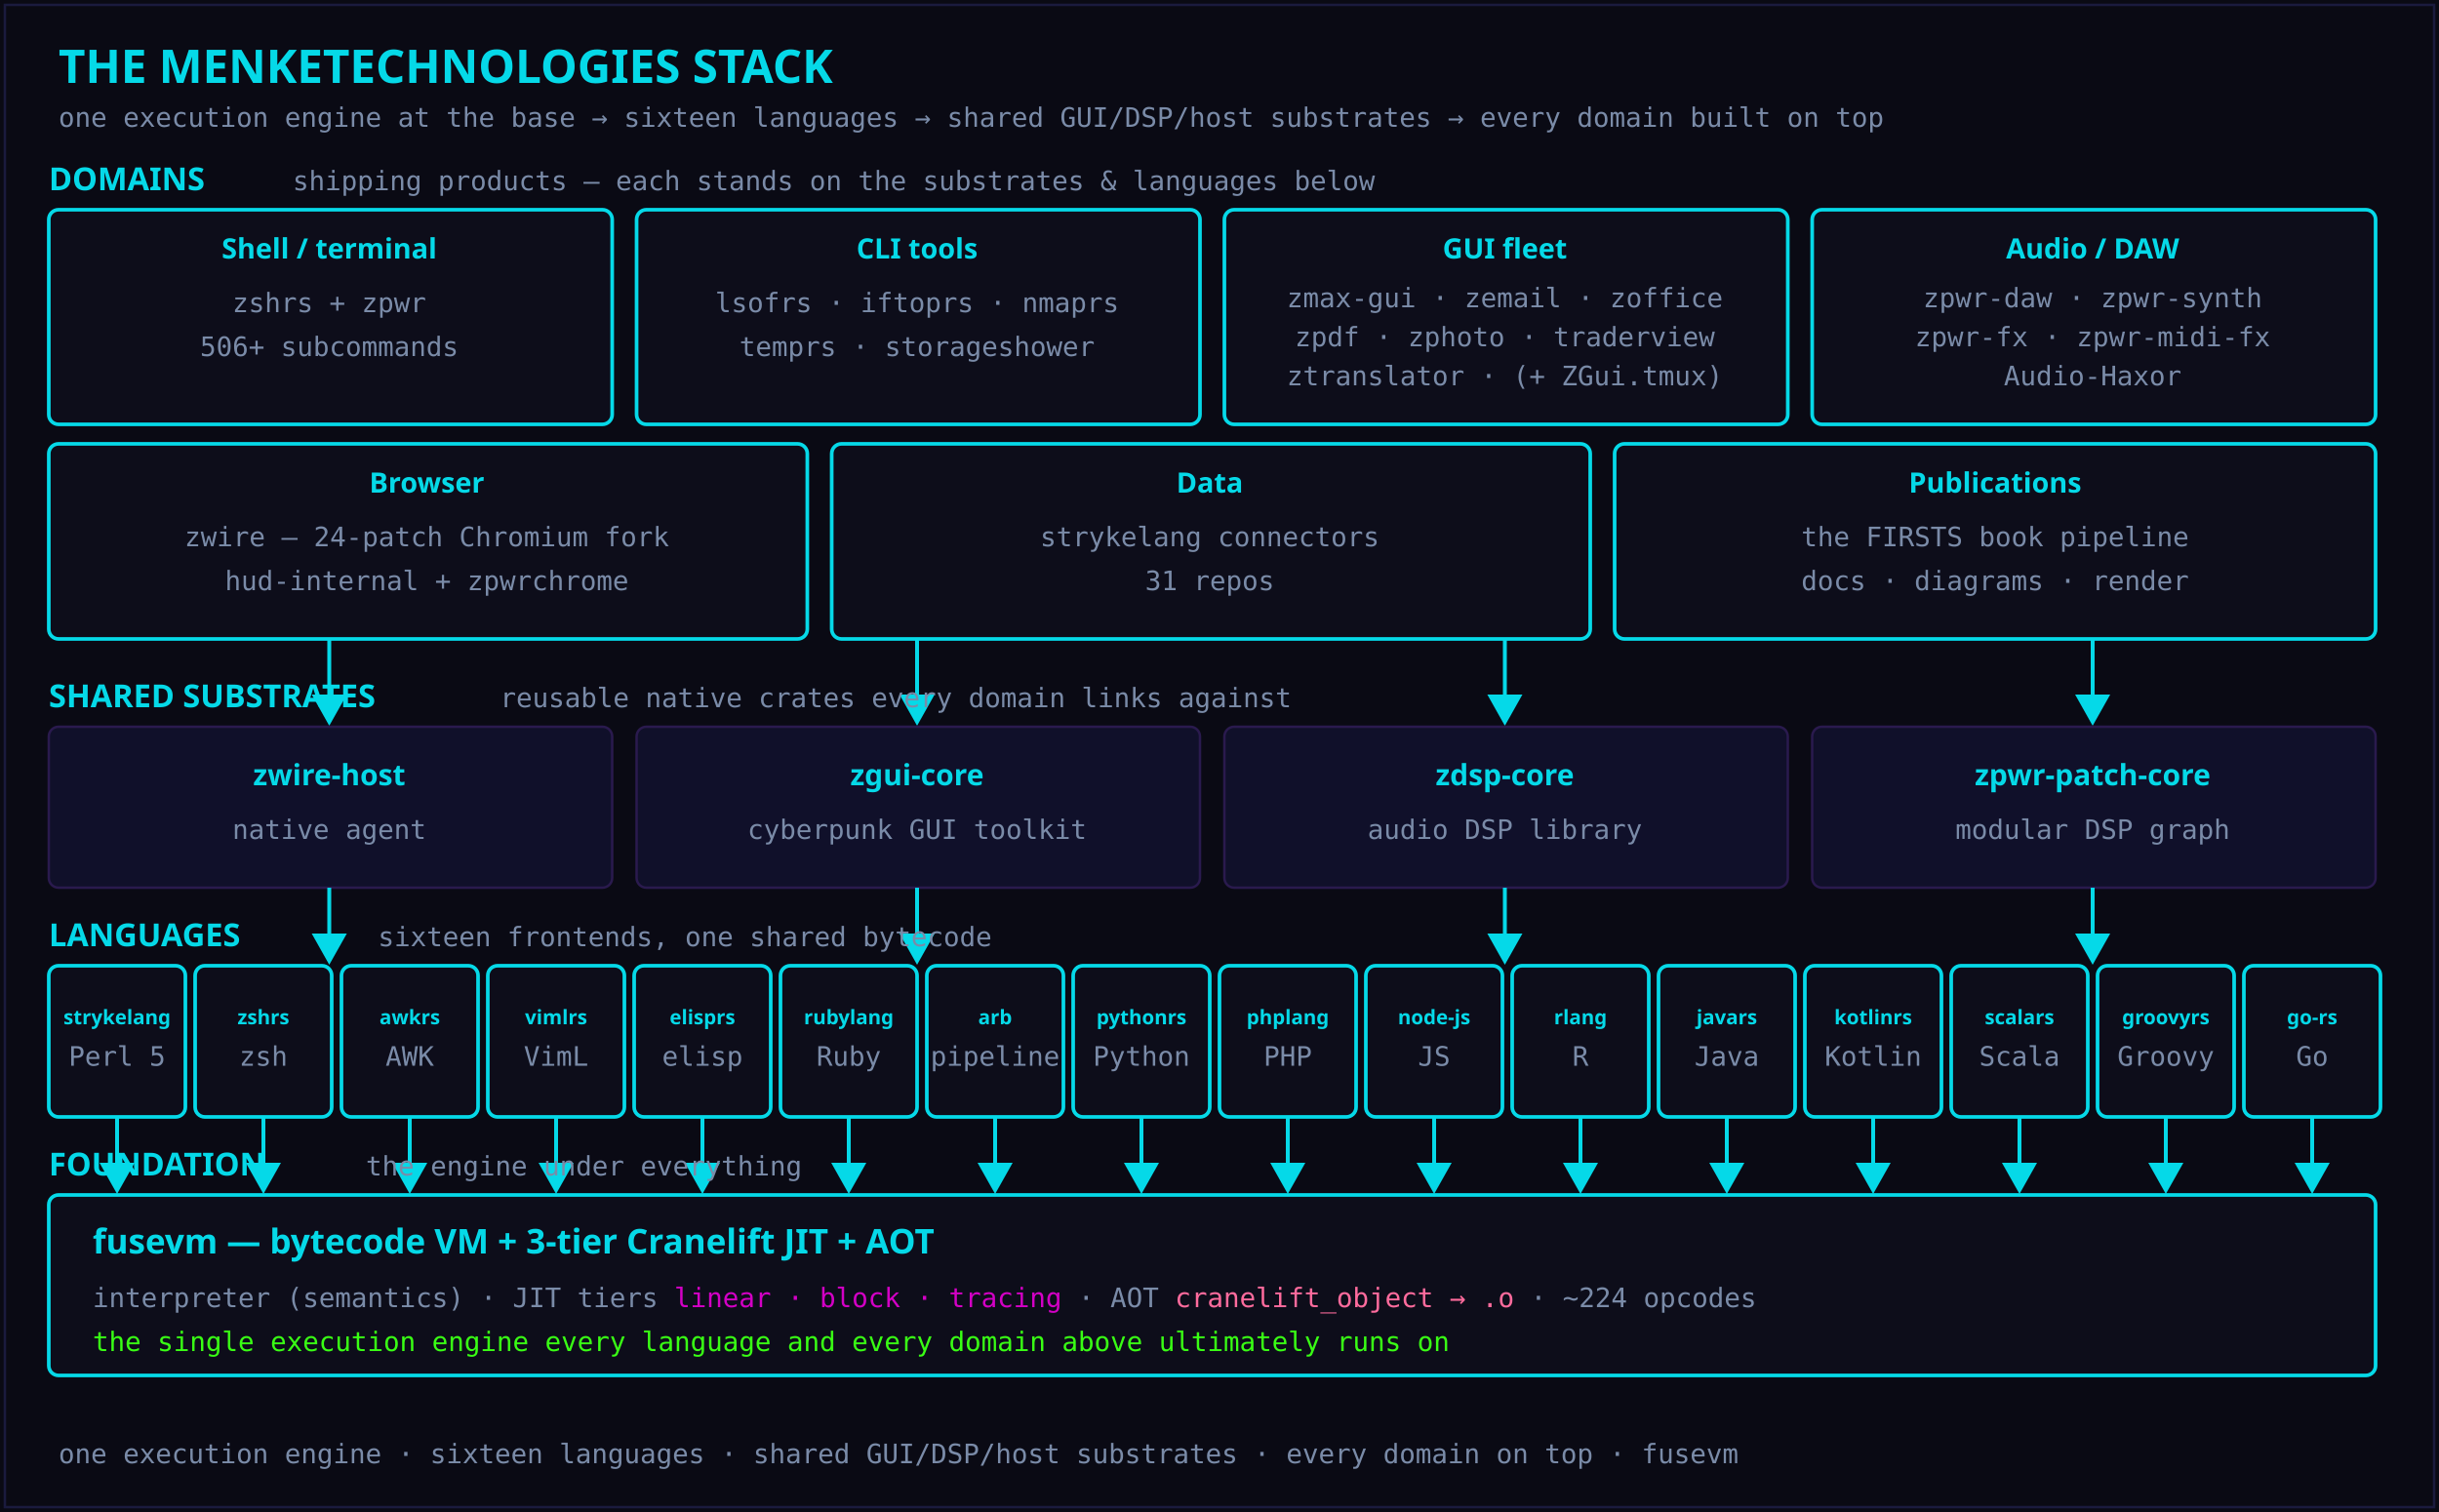
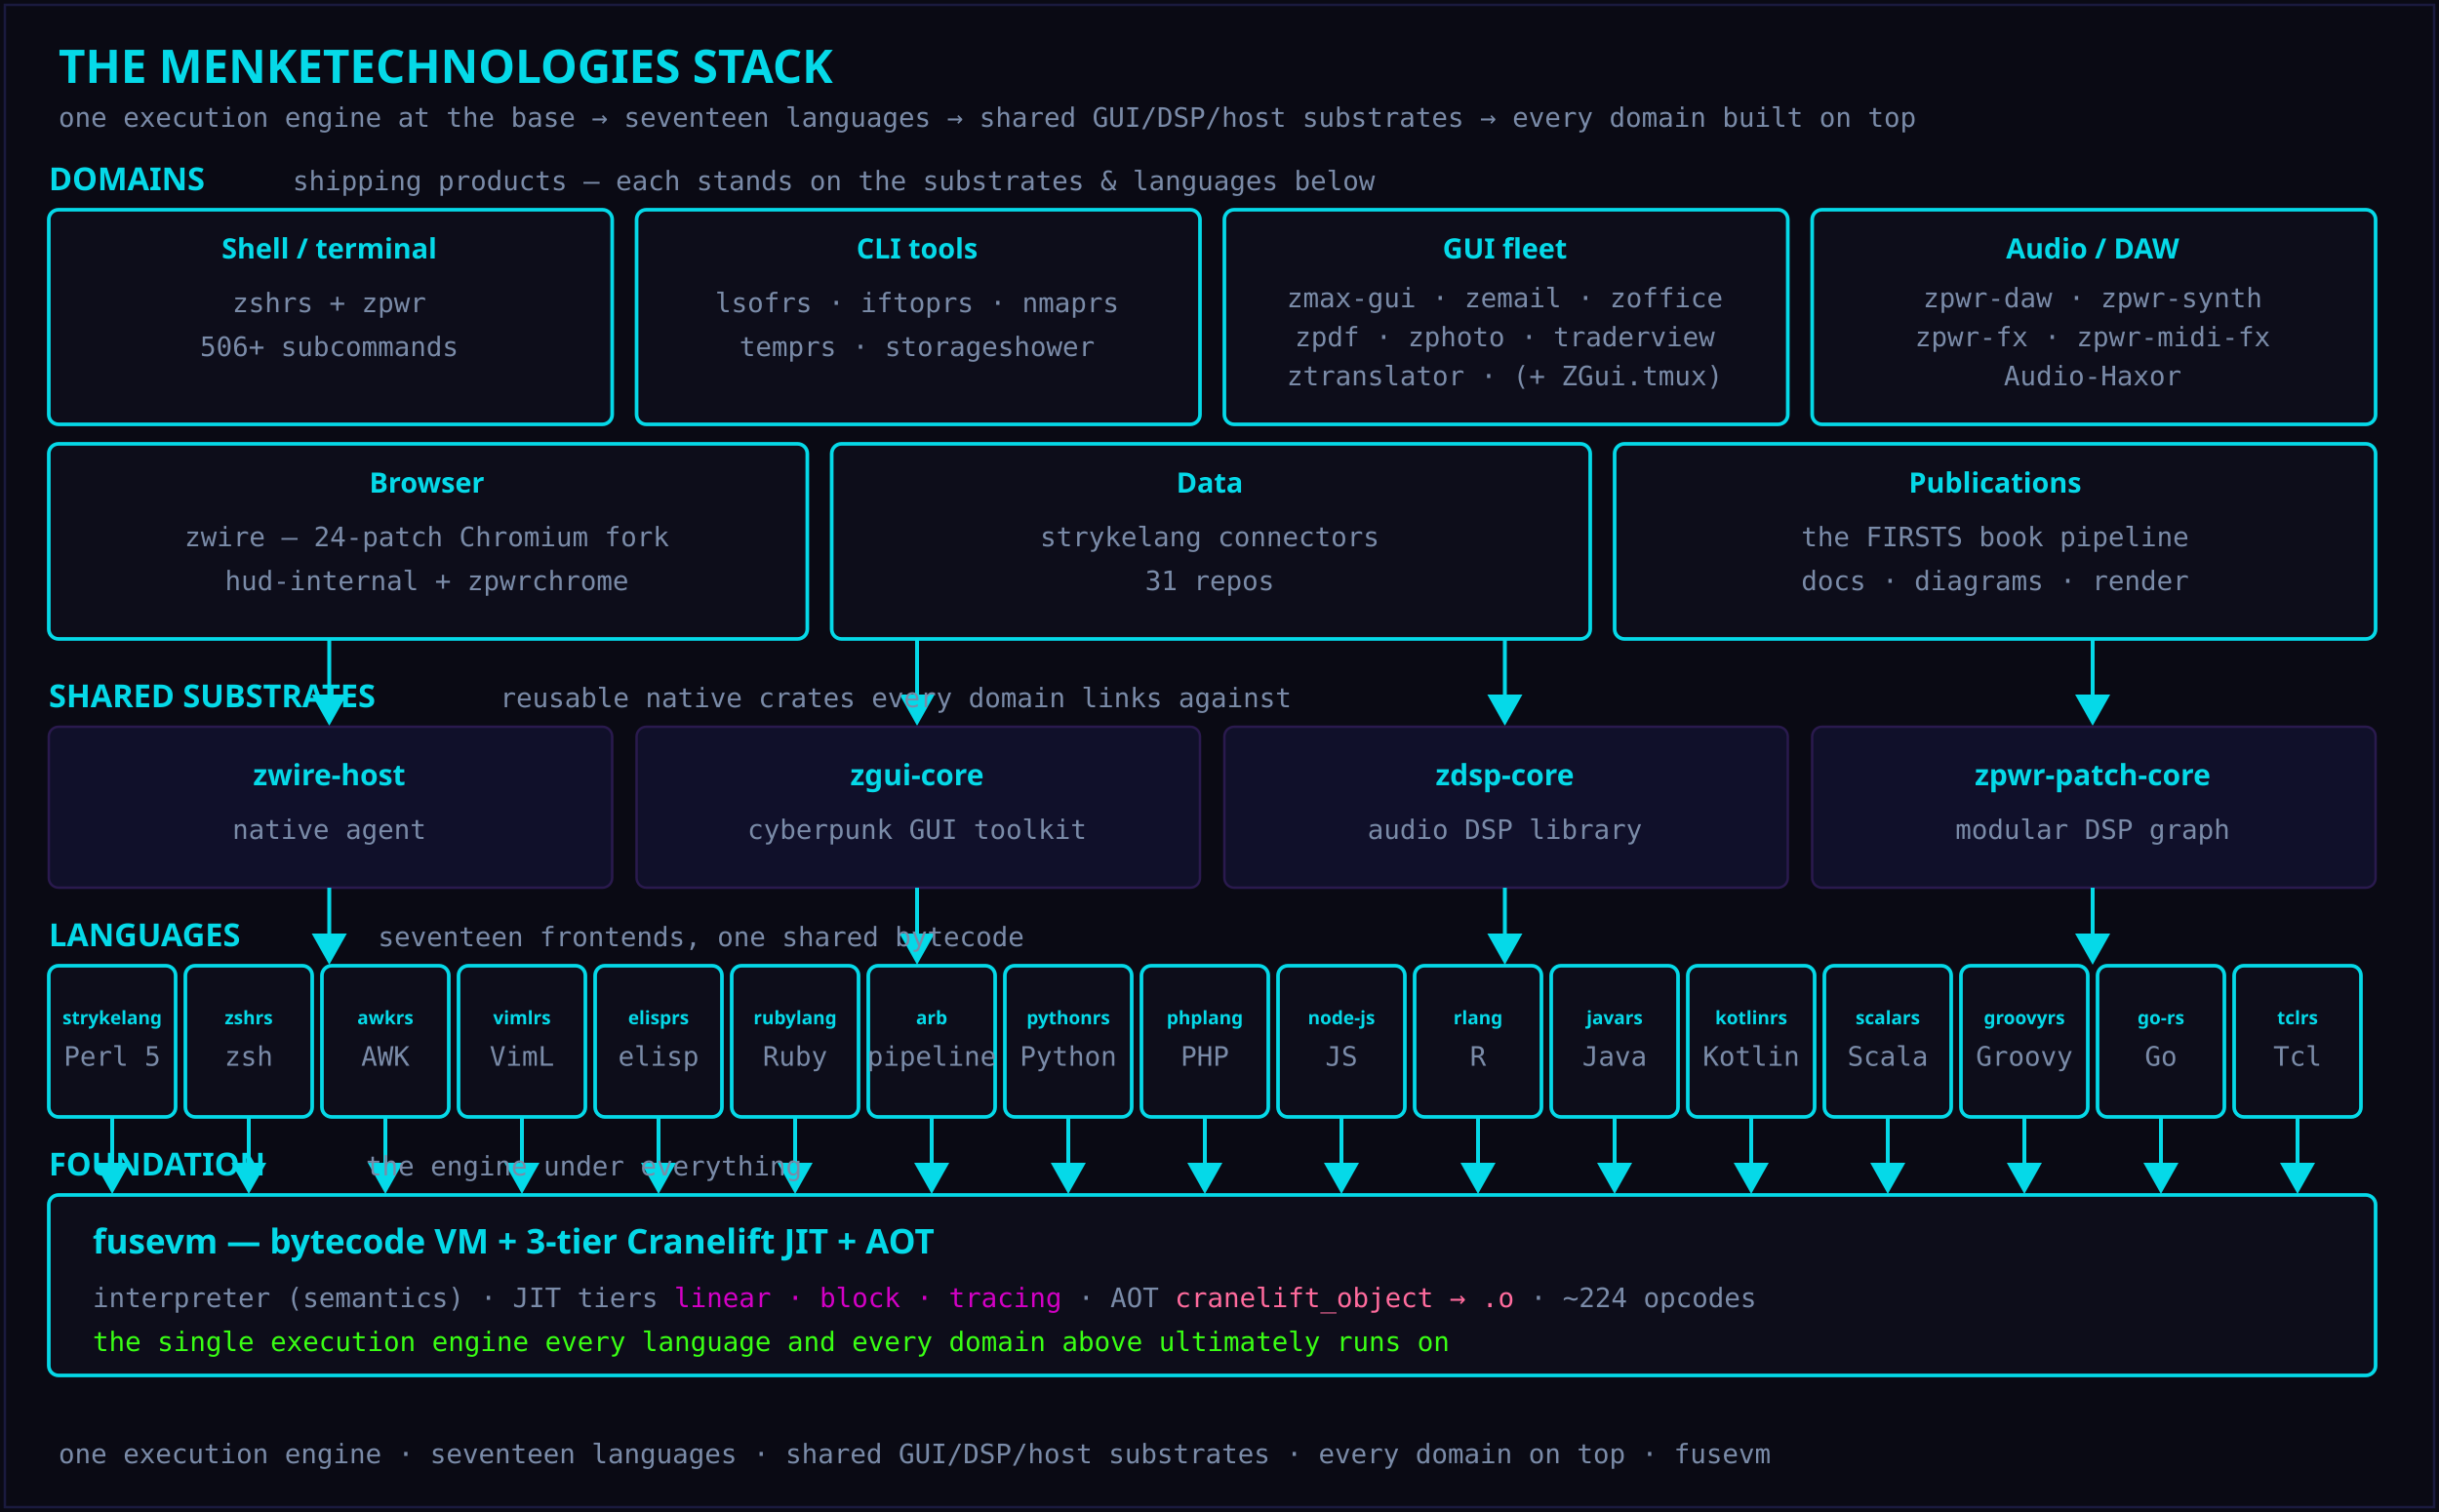
<svg xmlns="http://www.w3.org/2000/svg" viewBox="0 0 1000 620" font-family="'Share Tech Mono', ui-monospace, monospace">
  <defs>
    <marker id="ah" markerWidth="9" markerHeight="9" refX="7" refY="4.5" orient="auto">
      <path d="M0 0 L8 4.5 L0 9 Z" fill="#05d9e8" />
    </marker>
    <marker id="ahm" markerWidth="9" markerHeight="9" refX="7" refY="4.5" orient="auto">
      <path d="M0 0 L8 4.5 L0 9 Z" fill="#7a8ba8" />
    </marker>
    <style>
      .t     { fill:#e0f0ff; font-size:12px; }
      .dim   { fill:#7a8ba8; font-size:11px; }
      .cyan  { fill:#05d9e8; }
      .mag   { fill:#d300c5; }
      .pink  { fill:#ff6b9d; }
      .green { fill:#39ff14; }
      .title { font-family:'Orbitron', sans-serif; font-weight:700; }
      .h     { fill:#05d9e8; font-size:13px; font-family:'Orbitron', sans-serif; font-weight:700; }
      .box   { fill:#0d0d1a; stroke:#05d9e8; stroke-width:1.5; }
      .jitbx { fill:#0d0d1a; stroke:#d300c5; stroke-width:1.5; }
      .aotbx { fill:#0d0d1a; stroke:#ff2a6d; stroke-width:1.5; }
      .optbx { fill:#0b140b; stroke:#39ff14; stroke-width:1.4; }
      .chip  { fill:#10102a; stroke:#1a1a3e; stroke-width:1; }
      .sub   { fill:#10102a; stroke:#2a1a4e; stroke-width:1; }
      .arrow { stroke:#05d9e8; stroke-width:1.6; fill:none; marker-end:url(#ah); }
      .dash  { stroke:#7a8ba8; stroke-width:1.1; stroke-dasharray:4 3; fill:none; marker-end:url(#ahm); }
    </style>
  </defs>
  <rect x="0" y="0" width="1000" height="620" fill="#0a0a14" />
  <rect x="2" y="2" width="996" height="616" fill="none" stroke="#1a1a3e" stroke-width="1" />
  <text x="24" y="34" class="title" fill="#05d9e8" font-size="19">THE MENKETECHNOLOGIES STACK</text>
-   <text x="24" y="52" class="dim">one execution engine at the base → sixteen languages → shared GUI/DSP/host substrates → every domain built on top</text>
+   <text x="24" y="52" class="dim">one execution engine at the base → seventeen languages → shared GUI/DSP/host substrates → every domain built on top</text>
  <text x="20" y="78" class="h">DOMAINS</text>
  <text x="120" y="78" class="dim">shipping products — each stands on the substrates &amp; languages below</text>
  <rect x="20" y="86" width="231" height="88" rx="4" class="box" />
  <text x="135" y="106" class="cyan title" font-size="11.5" text-anchor="middle">Shell / terminal</text>
  <text x="135" y="128" class="dim" font-size="10" text-anchor="middle">zshrs + zpwr</text>
  <text x="135" y="146" class="dim" font-size="10" text-anchor="middle">506+ subcommands</text>
  <rect x="261" y="86" width="231" height="88" rx="4" class="box" />
  <text x="376" y="106" class="cyan title" font-size="11.5" text-anchor="middle">CLI tools</text>
  <text x="376" y="128" class="dim" font-size="10" text-anchor="middle">lsofrs · iftoprs · nmaprs</text>
  <text x="376" y="146" class="dim" font-size="10" text-anchor="middle">temprs · storageshower</text>
  <rect x="502" y="86" width="231" height="88" rx="4" class="box" />
  <text x="617" y="106" class="cyan title" font-size="11.5" text-anchor="middle">GUI fleet</text>
  <text x="617" y="126" class="dim" font-size="10" text-anchor="middle">zmax-gui · zemail · zoffice</text>
  <text x="617" y="142" class="dim" font-size="10" text-anchor="middle">zpdf · zphoto · traderview</text>
  <text x="617" y="158" class="dim" font-size="10" text-anchor="middle">ztranslator · (+ ZGui.tmux)</text>
  <rect x="743" y="86" width="231" height="88" rx="4" class="box" />
  <text x="858" y="106" class="cyan title" font-size="11.5" text-anchor="middle">Audio / DAW</text>
  <text x="858" y="126" class="dim" font-size="10" text-anchor="middle">zpwr-daw · zpwr-synth</text>
  <text x="858" y="142" class="dim" font-size="10" text-anchor="middle">zpwr-fx · zpwr-midi-fx</text>
  <text x="858" y="158" class="dim" font-size="10" text-anchor="middle">Audio-Haxor</text>
  <rect x="20" y="182" width="311" height="80" rx="4" class="box" />
  <text x="175" y="202" class="cyan title" font-size="11.5" text-anchor="middle">Browser</text>
  <text x="175" y="224" class="dim" font-size="10" text-anchor="middle">zwire — 24-patch Chromium fork</text>
  <text x="175" y="242" class="dim" font-size="10" text-anchor="middle">hud-internal + zpwrchrome</text>
  <rect x="341" y="182" width="311" height="80" rx="4" class="box" />
  <text x="496" y="202" class="cyan title" font-size="11.5" text-anchor="middle">Data</text>
  <text x="496" y="224" class="dim" font-size="10" text-anchor="middle">strykelang connectors</text>
  <text x="496" y="242" class="dim" font-size="10" text-anchor="middle">31 repos</text>
  <rect x="662" y="182" width="312" height="80" rx="4" class="box" />
  <text x="818" y="202" class="cyan title" font-size="11.5" text-anchor="middle">Publications</text>
  <text x="818" y="224" class="dim" font-size="10" text-anchor="middle">the FIRSTS book pipeline</text>
  <text x="818" y="242" class="dim" font-size="10" text-anchor="middle">docs · diagrams · render</text>
  <path d="M135 262 L135 296" class="arrow" />
  <path d="M376 262 L376 296" class="arrow" />
  <path d="M617 262 L617 296" class="arrow" />
  <path d="M858 262 L858 296" class="arrow" />
  <text x="20" y="290" class="h">SHARED SUBSTRATES</text>
  <text x="205" y="290" class="dim">reusable native crates every domain links against</text>
  <rect x="20" y="298" width="231" height="66" rx="4" class="sub" />
  <text x="135" y="322" class="cyan title" font-size="12" text-anchor="middle">zwire-host</text>
  <text x="135" y="344" class="dim" font-size="10.5" text-anchor="middle">native agent</text>
  <rect x="261" y="298" width="231" height="66" rx="4" class="sub" />
  <text x="376" y="322" class="cyan title" font-size="12" text-anchor="middle">zgui-core</text>
  <text x="376" y="344" class="dim" font-size="10.5" text-anchor="middle">cyberpunk GUI toolkit</text>
  <rect x="502" y="298" width="231" height="66" rx="4" class="sub" />
  <text x="617" y="322" class="cyan title" font-size="12" text-anchor="middle">zdsp-core</text>
  <text x="617" y="344" class="dim" font-size="10.5" text-anchor="middle">audio DSP library</text>
  <rect x="743" y="298" width="231" height="66" rx="4" class="sub" />
  <text x="858" y="322" class="cyan title" font-size="12" text-anchor="middle">zpwr-patch-core</text>
  <text x="858" y="344" class="dim" font-size="10.5" text-anchor="middle">modular DSP graph</text>
  <path d="M135 364 L135 394" class="arrow" />
  <path d="M376 364 L376 394" class="arrow" />
  <path d="M617 364 L617 394" class="arrow" />
  <path d="M858 364 L858 394" class="arrow" />
  <text x="20" y="388" class="h">LANGUAGES</text>
-   <text x="155" y="388" class="dim">sixteen frontends, one shared bytecode</text>
-   <rect x="20" y="396" width="56" height="62" rx="4" class="box" />
-   <text x="48" y="420" class="cyan title" font-size="8.2" text-anchor="middle">strykelang</text>
-   <text x="48" y="437" class="dim" font-size="7.2" text-anchor="middle">Perl 5</text>
-   <rect x="80" y="396" width="56" height="62" rx="4" class="box" />
-   <text x="108" y="420" class="cyan title" font-size="8.2" text-anchor="middle">zshrs</text>
-   <text x="108" y="437" class="dim" font-size="7.2" text-anchor="middle">zsh</text>
-   <rect x="140" y="396" width="56" height="62" rx="4" class="box" />
-   <text x="168" y="420" class="cyan title" font-size="8.2" text-anchor="middle">awkrs</text>
-   <text x="168" y="437" class="dim" font-size="7.2" text-anchor="middle">AWK</text>
-   <rect x="200" y="396" width="56" height="62" rx="4" class="box" />
-   <text x="228" y="420" class="cyan title" font-size="8.2" text-anchor="middle">vimlrs</text>
-   <text x="228" y="437" class="dim" font-size="7.2" text-anchor="middle">VimL</text>
-   <rect x="260" y="396" width="56" height="62" rx="4" class="box" />
-   <text x="288" y="420" class="cyan title" font-size="8.2" text-anchor="middle">elisprs</text>
-   <text x="288" y="437" class="dim" font-size="7.2" text-anchor="middle">elisp</text>
-   <rect x="320" y="396" width="56" height="62" rx="4" class="box" />
-   <text x="348" y="420" class="cyan title" font-size="8.2" text-anchor="middle">rubylang</text>
-   <text x="348" y="437" class="dim" font-size="7.2" text-anchor="middle">Ruby</text>
-   <rect x="380" y="396" width="56" height="62" rx="4" class="box" />
-   <text x="408" y="420" class="cyan title" font-size="8.2" text-anchor="middle">arb</text>
-   <text x="408" y="437" class="dim" font-size="7.2" text-anchor="middle">pipeline</text>
-   <rect x="440" y="396" width="56" height="62" rx="4" class="box" />
-   <text x="468" y="420" class="cyan title" font-size="8.2" text-anchor="middle">pythonrs</text>
-   <text x="468" y="437" class="dim" font-size="7.2" text-anchor="middle">Python</text>
-   <rect x="500" y="396" width="56" height="62" rx="4" class="box" />
-   <text x="528" y="420" class="cyan title" font-size="8.2" text-anchor="middle">phplang</text>
-   <text x="528" y="437" class="dim" font-size="7.2" text-anchor="middle">PHP</text>
-   <rect x="560" y="396" width="56" height="62" rx="4" class="box" />
-   <text x="588" y="420" class="cyan title" font-size="8.2" text-anchor="middle">node-js</text>
-   <text x="588" y="437" class="dim" font-size="7.2" text-anchor="middle">JS</text>
-   <rect x="620" y="396" width="56" height="62" rx="4" class="box" />
-   <text x="648" y="420" class="cyan title" font-size="8.2" text-anchor="middle">rlang</text>
-   <text x="648" y="437" class="dim" font-size="7.2" text-anchor="middle">R</text>
-   <rect x="680" y="396" width="56" height="62" rx="4" class="box" />
-   <text x="708" y="420" class="cyan title" font-size="8.2" text-anchor="middle">javars</text>
-   <text x="708" y="437" class="dim" font-size="7.2" text-anchor="middle">Java</text>
-   <rect x="740" y="396" width="56" height="62" rx="4" class="box" />
-   <text x="768" y="420" class="cyan title" font-size="8.2" text-anchor="middle">kotlinrs</text>
-   <text x="768" y="437" class="dim" font-size="7.2" text-anchor="middle">Kotlin</text>
-   <rect x="800" y="396" width="56" height="62" rx="4" class="box" />
-   <text x="828" y="420" class="cyan title" font-size="8.2" text-anchor="middle">scalars</text>
-   <text x="828" y="437" class="dim" font-size="7.2" text-anchor="middle">Scala</text>
-   <rect x="860" y="396" width="56" height="62" rx="4" class="box" />
-   <text x="888" y="420" class="cyan title" font-size="8.2" text-anchor="middle">groovyrs</text>
-   <text x="888" y="437" class="dim" font-size="7.2" text-anchor="middle">Groovy</text>
-   <rect x="920" y="396" width="56" height="62" rx="4" class="box" />
-   <text x="948" y="420" class="cyan title" font-size="8.2" text-anchor="middle">go-rs</text>
-   <text x="948" y="437" class="dim" font-size="7.2" text-anchor="middle">Go</text>
-   <path d="M48 458 L48 488" class="arrow" />
-   <path d="M108 458 L108 488" class="arrow" />
-   <path d="M168 458 L168 488" class="arrow" />
-   <path d="M228 458 L228 488" class="arrow" />
-   <path d="M288 458 L288 488" class="arrow" />
-   <path d="M348 458 L348 488" class="arrow" />
-   <path d="M408 458 L408 488" class="arrow" />
-   <path d="M468 458 L468 488" class="arrow" />
-   <path d="M528 458 L528 488" class="arrow" />
-   <path d="M588 458 L588 488" class="arrow" />
-   <path d="M648 458 L648 488" class="arrow" />
-   <path d="M708 458 L708 488" class="arrow" />
-   <path d="M768 458 L768 488" class="arrow" />
-   <path d="M828 458 L828 488" class="arrow" />
-   <path d="M888 458 L888 488" class="arrow" />
-   <path d="M948 458 L948 488" class="arrow" />
+   <text x="155" y="388" class="dim">seventeen frontends, one shared bytecode</text>
+   <rect x="20" y="396" width="52" height="62" rx="4" class="box" />
+   <text x="46" y="420" class="cyan title" font-size="7.6" text-anchor="middle">strykelang</text>
+   <text x="46" y="437" class="dim" font-size="6.8" text-anchor="middle">Perl 5</text>
+   <rect x="76" y="396" width="52" height="62" rx="4" class="box" />
+   <text x="102" y="420" class="cyan title" font-size="7.6" text-anchor="middle">zshrs</text>
+   <text x="102" y="437" class="dim" font-size="6.8" text-anchor="middle">zsh</text>
+   <rect x="132" y="396" width="52" height="62" rx="4" class="box" />
+   <text x="158" y="420" class="cyan title" font-size="7.6" text-anchor="middle">awkrs</text>
+   <text x="158" y="437" class="dim" font-size="6.8" text-anchor="middle">AWK</text>
+   <rect x="188" y="396" width="52" height="62" rx="4" class="box" />
+   <text x="214" y="420" class="cyan title" font-size="7.6" text-anchor="middle">vimlrs</text>
+   <text x="214" y="437" class="dim" font-size="6.8" text-anchor="middle">VimL</text>
+   <rect x="244" y="396" width="52" height="62" rx="4" class="box" />
+   <text x="270" y="420" class="cyan title" font-size="7.6" text-anchor="middle">elisprs</text>
+   <text x="270" y="437" class="dim" font-size="6.8" text-anchor="middle">elisp</text>
+   <rect x="300" y="396" width="52" height="62" rx="4" class="box" />
+   <text x="326" y="420" class="cyan title" font-size="7.6" text-anchor="middle">rubylang</text>
+   <text x="326" y="437" class="dim" font-size="6.8" text-anchor="middle">Ruby</text>
+   <rect x="356" y="396" width="52" height="62" rx="4" class="box" />
+   <text x="382" y="420" class="cyan title" font-size="7.6" text-anchor="middle">arb</text>
+   <text x="382" y="437" class="dim" font-size="6.8" text-anchor="middle">pipeline</text>
+   <rect x="412" y="396" width="52" height="62" rx="4" class="box" />
+   <text x="438" y="420" class="cyan title" font-size="7.6" text-anchor="middle">pythonrs</text>
+   <text x="438" y="437" class="dim" font-size="6.8" text-anchor="middle">Python</text>
+   <rect x="468" y="396" width="52" height="62" rx="4" class="box" />
+   <text x="494" y="420" class="cyan title" font-size="7.6" text-anchor="middle">phplang</text>
+   <text x="494" y="437" class="dim" font-size="6.8" text-anchor="middle">PHP</text>
+   <rect x="524" y="396" width="52" height="62" rx="4" class="box" />
+   <text x="550" y="420" class="cyan title" font-size="7.6" text-anchor="middle">node-js</text>
+   <text x="550" y="437" class="dim" font-size="6.8" text-anchor="middle">JS</text>
+   <rect x="580" y="396" width="52" height="62" rx="4" class="box" />
+   <text x="606" y="420" class="cyan title" font-size="7.6" text-anchor="middle">rlang</text>
+   <text x="606" y="437" class="dim" font-size="6.8" text-anchor="middle">R</text>
+   <rect x="636" y="396" width="52" height="62" rx="4" class="box" />
+   <text x="662" y="420" class="cyan title" font-size="7.6" text-anchor="middle">javars</text>
+   <text x="662" y="437" class="dim" font-size="6.8" text-anchor="middle">Java</text>
+   <rect x="692" y="396" width="52" height="62" rx="4" class="box" />
+   <text x="718" y="420" class="cyan title" font-size="7.6" text-anchor="middle">kotlinrs</text>
+   <text x="718" y="437" class="dim" font-size="6.8" text-anchor="middle">Kotlin</text>
+   <rect x="748" y="396" width="52" height="62" rx="4" class="box" />
+   <text x="774" y="420" class="cyan title" font-size="7.6" text-anchor="middle">scalars</text>
+   <text x="774" y="437" class="dim" font-size="6.8" text-anchor="middle">Scala</text>
+   <rect x="804" y="396" width="52" height="62" rx="4" class="box" />
+   <text x="830" y="420" class="cyan title" font-size="7.6" text-anchor="middle">groovyrs</text>
+   <text x="830" y="437" class="dim" font-size="6.8" text-anchor="middle">Groovy</text>
+   <rect x="860" y="396" width="52" height="62" rx="4" class="box" />
+   <text x="886" y="420" class="cyan title" font-size="7.6" text-anchor="middle">go-rs</text>
+   <text x="886" y="437" class="dim" font-size="6.8" text-anchor="middle">Go</text>
+   <rect x="916" y="396" width="52" height="62" rx="4" class="box" />
+   <text x="942" y="420" class="cyan title" font-size="7.6" text-anchor="middle">tclrs</text>
+   <text x="942" y="437" class="dim" font-size="6.8" text-anchor="middle">Tcl</text>
+   <path d="M46 458 L46 488" class="arrow" />
+   <path d="M102 458 L102 488" class="arrow" />
+   <path d="M158 458 L158 488" class="arrow" />
+   <path d="M214 458 L214 488" class="arrow" />
+   <path d="M270 458 L270 488" class="arrow" />
+   <path d="M326 458 L326 488" class="arrow" />
+   <path d="M382 458 L382 488" class="arrow" />
+   <path d="M438 458 L438 488" class="arrow" />
+   <path d="M494 458 L494 488" class="arrow" />
+   <path d="M550 458 L550 488" class="arrow" />
+   <path d="M606 458 L606 488" class="arrow" />
+   <path d="M662 458 L662 488" class="arrow" />
+   <path d="M718 458 L718 488" class="arrow" />
+   <path d="M774 458 L774 488" class="arrow" />
+   <path d="M830 458 L830 488" class="arrow" />
+   <path d="M886 458 L886 488" class="arrow" />
+   <path d="M942 458 L942 488" class="arrow" />
  <text x="20" y="482" class="h">FOUNDATION</text>
  <text x="150" y="482" class="dim">the engine under everything</text>
  <rect x="20" y="490" width="954" height="74" rx="4" class="box" />
  <text x="38" y="514" class="title" fill="#05d9e8" font-size="14">fusevm — bytecode VM + 3-tier Cranelift JIT + AOT</text>
  <text x="38" y="536" class="dim">interpreter (semantics) · JIT tiers <tspan class="mag">linear · block · tracing</tspan> · AOT <tspan class="pink">cranelift_object → .o</tspan> · ~224 opcodes</text>
  <text x="38" y="554" class="green" font-size="11">the single execution engine every language and every domain above ultimately runs on</text>
-   <text x="24" y="600" class="dim" font-size="10">one execution engine · sixteen languages · shared GUI/DSP/host substrates · every domain on top · fusevm</text>
+   <text x="24" y="600" class="dim" font-size="10">one execution engine · seventeen languages · shared GUI/DSP/host substrates · every domain on top · fusevm</text>
</svg>
